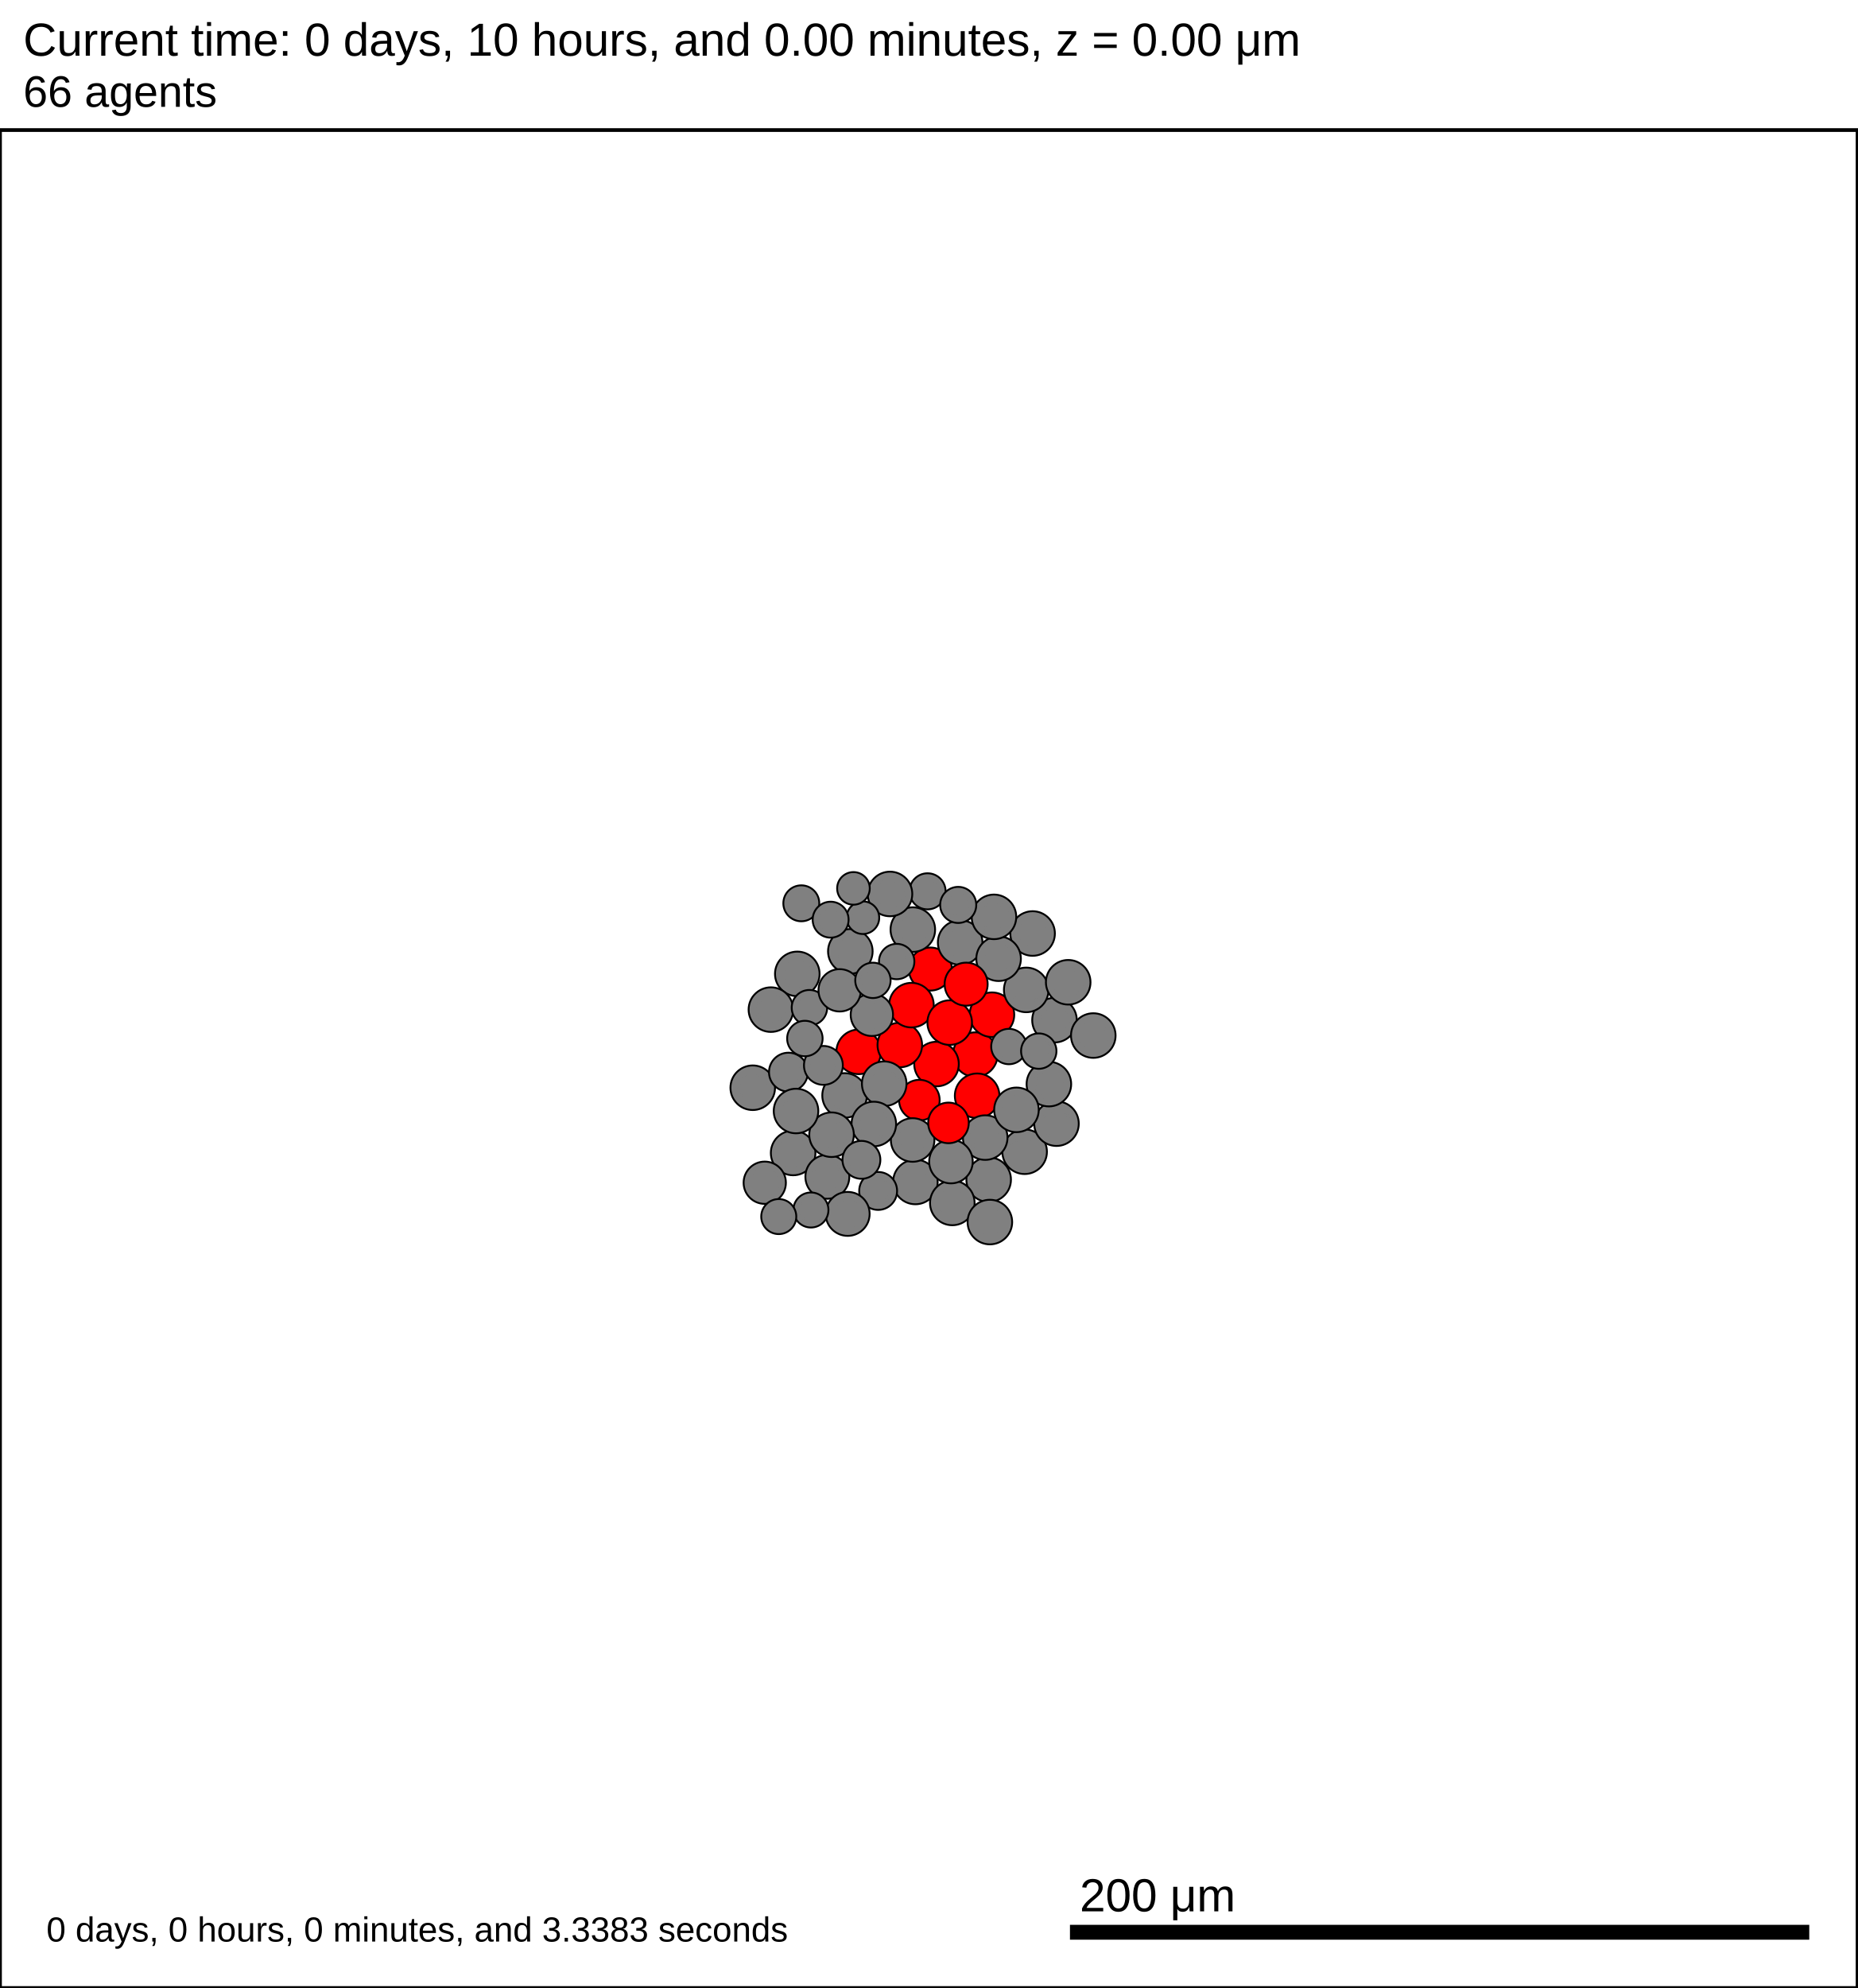
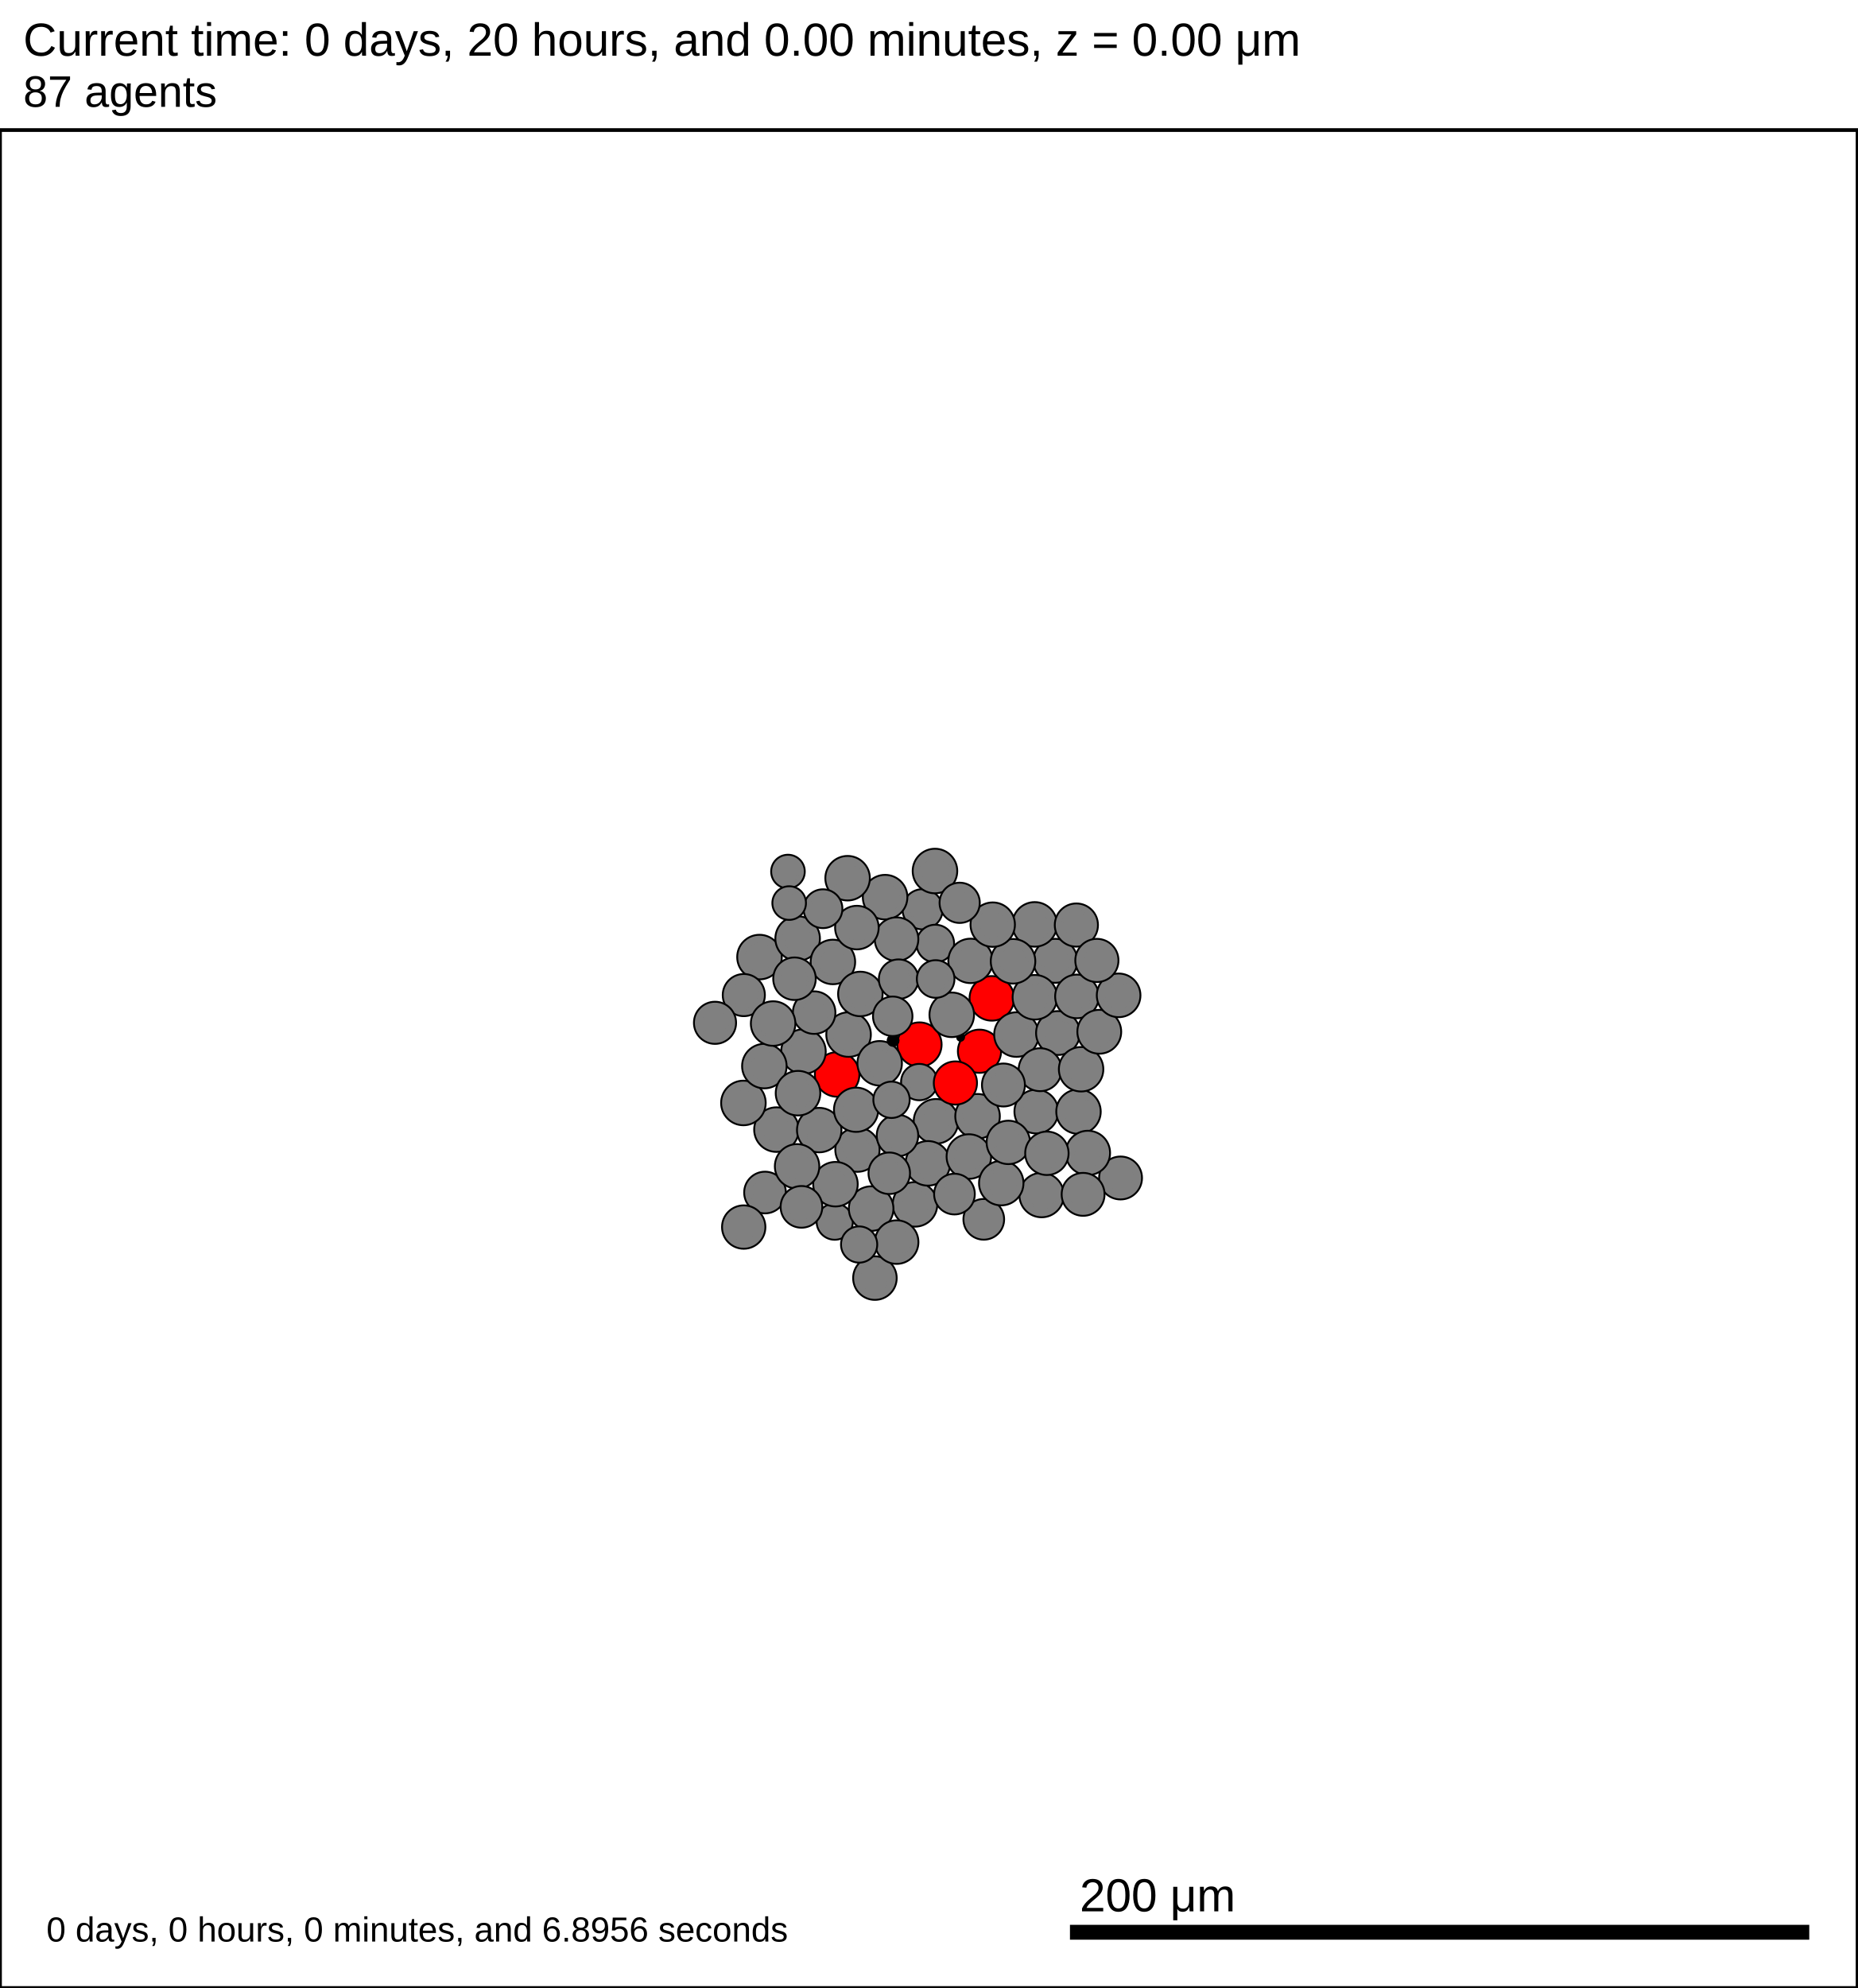
<svg xmlns="http://www.w3.org/2000/svg" version="1.1" width="500" height="535" id="svg2">
  <rect x="0" y="0" width="500" height="535" stroke-width="1" stroke="white" fill="white" />
  <text x="6.25" y="15" font-family="Arial" font-size="12.5" fill="black">
-    Current time: 0 days, 10 hours, and 0.00 minutes, z = 0.00 μm
+    Current time: 0 days, 20 hours, and 0.00 minutes, z = 0.00 μm
  </text>
  <text x="6.25" y="28.75" font-family="Arial" font-size="11.875" fill="black">
-    66 agents
+    87 agents
  </text>
  <g id="tissue" transform="translate(0,535) scale(1,-1)">
    <g id="ECM">
  </g>
    <g id="cells">
      <g id="cell0" type="resistant" dead="false">
-         <circle cx="262.525" cy="251.185" r="5.999" stroke-width="0.5" stroke="black" fill="red" />
-         <circle cx="262.525" cy="251.185" r="3.779" stroke-width="0.5" stroke="red" fill="red" />
+         <circle cx="263.65" cy="252.099" r="5.816" stroke-width="0.5" stroke="black" fill="red" />
+         <circle cx="263.65" cy="252.099" r="3.689" stroke-width="0.5" stroke="red" fill="red" />
      </g>
      <g id="cell1" type="resistant" dead="false">
-         <circle cx="231.127" cy="251.932" r="5.999" stroke-width="0.5" stroke="black" fill="red" />
-         <circle cx="231.127" cy="251.932" r="3.779" stroke-width="0.5" stroke="red" fill="red" />
-       </g>
-       <g id="cell2" type="resistant" dead="false">
-         <circle cx="252.079" cy="248.649" r="5.999" stroke-width="0.5" stroke="black" fill="red" />
-         <circle cx="252.079" cy="248.649" r="3.779" stroke-width="0.5" stroke="red" fill="red" />
+         <circle cx="225.33" cy="245.85" r="5.999" stroke-width="0.5" stroke="black" fill="red" />
+         <circle cx="225.33" cy="245.85" r="3.779" stroke-width="0.5" stroke="red" fill="red" />
+       </g>
+       <g id="cell2" type="resistant" dead="true">
+         <circle cx="258.559" cy="255.841" r="0.902" stroke-width="0.5" stroke="black" fill="red" />
+         <circle cx="258.559" cy="255.841" r="0.899" stroke-width="0.5" stroke="black" fill="black" />
      </g>
      <g id="cell3" type="resistant" dead="false">
-         <circle cx="267.004" cy="261.925" r="5.999" stroke-width="0.5" stroke="black" fill="red" />
-         <circle cx="267.004" cy="261.925" r="3.779" stroke-width="0.5" stroke="red" fill="red" />
+         <circle cx="266.973" cy="266.323" r="5.999" stroke-width="0.5" stroke="black" fill="red" />
+         <circle cx="266.973" cy="266.323" r="3.779" stroke-width="0.5" stroke="red" fill="red" />
      </g>
      <g id="cell4" type="resistant" dead="false">
-         <circle cx="242.199" cy="253.778" r="5.999" stroke-width="0.5" stroke="black" fill="red" />
-         <circle cx="242.199" cy="253.778" r="3.779" stroke-width="0.5" stroke="red" fill="red" />
-       </g>
-       <g id="cell5" type="resistant" dead="false">
-         <circle cx="250.416" cy="274.213" r="5.794" stroke-width="0.5" stroke="black" fill="red" />
-         <circle cx="250.416" cy="274.213" r="3.677" stroke-width="0.5" stroke="red" fill="red" />
-       </g>
-       <g id="cell6" type="resistant" dead="false">
-         <circle cx="263.014" cy="240.11" r="5.999" stroke-width="0.5" stroke="black" fill="red" />
-         <circle cx="263.014" cy="240.11" r="3.779" stroke-width="0.5" stroke="red" fill="red" />
-       </g>
-       <g id="cell7" type="resistant" dead="false">
-         <circle cx="247.466" cy="238.939" r="5.464" stroke-width="0.5" stroke="black" fill="red" />
-         <circle cx="247.466" cy="238.939" r="3.481" stroke-width="0.5" stroke="red" fill="red" />
-       </g>
-       <g id="cell8" type="resistant" dead="false">
-         <circle cx="245.335" cy="264.5" r="5.999" stroke-width="0.5" stroke="black" fill="red" />
-         <circle cx="245.335" cy="264.5" r="3.779" stroke-width="0.5" stroke="red" fill="red" />
-       </g>
-       <g id="cell9" type="resistant" dead="false">
-         <circle cx="255.631" cy="259.802" r="5.999" stroke-width="0.5" stroke="black" fill="red" />
-         <circle cx="255.631" cy="259.802" r="3.779" stroke-width="0.5" stroke="red" fill="red" />
+         <circle cx="247.488" cy="253.896" r="5.965" stroke-width="0.5" stroke="black" fill="red" />
+         <circle cx="247.488" cy="253.896" r="3.766" stroke-width="0.5" stroke="red" fill="red" />
+       </g>
+       <g id="cell5" type="susceptible" dead="false">
+         <circle cx="251.943" cy="233.238" r="5.999" stroke-width="0.5" stroke="black" fill="grey" />
+         <circle cx="251.943" cy="233.238" r="3.779" stroke-width="0.5" stroke="grey" fill="grey" />
+       </g>
+       <g id="cell6" type="susceptible" dead="false">
+         <circle cx="228.412" cy="256.586" r="5.999" stroke-width="0.5" stroke="black" fill="grey" />
+         <circle cx="228.412" cy="256.586" r="3.779" stroke-width="0.5" stroke="grey" fill="grey" />
+       </g>
+       <g id="cell7" type="susceptible" dead="false">
+         <circle cx="235.502" cy="191.045" r="5.862" stroke-width="0.5" stroke="black" fill="grey" />
+         <circle cx="235.502" cy="191.045" r="3.714" stroke-width="0.5" stroke="grey" fill="grey" />
+       </g>
+       <g id="cell8" type="susceptible" dead="false">
+         <circle cx="263.129" cy="234.594" r="5.999" stroke-width="0.5" stroke="black" fill="grey" />
+         <circle cx="263.129" cy="234.594" r="3.779" stroke-width="0.5" stroke="grey" fill="grey" />
+       </g>
+       <g id="cell9" type="susceptible" dead="false">
+         <circle cx="256.181" cy="261.899" r="5.999" stroke-width="0.5" stroke="black" fill="grey" />
+         <circle cx="256.181" cy="261.899" r="3.779" stroke-width="0.5" stroke="grey" fill="grey" />
      </g>
      <g id="cell10" type="susceptible" dead="false">
-         <circle cx="246.396" cy="216.917" r="5.999" stroke-width="0.5" stroke="black" fill="grey" />
-         <circle cx="246.396" cy="216.917" r="3.779" stroke-width="0.5" stroke="grey" fill="grey" />
-       </g>
-       <g id="cell11" type="susceptible" dead="false">
-         <circle cx="227.334" cy="240.197" r="5.999" stroke-width="0.5" stroke="black" fill="grey" />
-         <circle cx="227.334" cy="240.197" r="3.779" stroke-width="0.5" stroke="grey" fill="grey" />
+         <circle cx="216.266" cy="252.006" r="5.999" stroke-width="0.5" stroke="black" fill="grey" />
+         <circle cx="216.266" cy="252.006" r="3.779" stroke-width="0.5" stroke="grey" fill="grey" />
+       </g>
+       <g id="cell64" type="susceptible" dead="false">
+         <circle cx="284.075" cy="276.433" r="5.916" stroke-width="0.5" stroke="black" fill="grey" />
+         <circle cx="284.075" cy="276.433" r="3.744" stroke-width="0.5" stroke="grey" fill="grey" />
      </g>
      <g id="cell12" type="susceptible" dead="false">
-         <circle cx="215.689" cy="291.906" r="4.836" stroke-width="0.5" stroke="black" fill="grey" />
-         <circle cx="215.689" cy="291.906" r="3.11" stroke-width="0.5" stroke="grey" fill="grey" />
+         <circle cx="219.143" cy="262.489" r="5.724" stroke-width="0.5" stroke="black" fill="grey" />
+         <circle cx="219.143" cy="262.489" r="3.637" stroke-width="0.5" stroke="grey" fill="grey" />
      </g>
      <g id="cell13" type="susceptible" dead="false">
-         <circle cx="245.707" cy="284.834" r="5.999" stroke-width="0.5" stroke="black" fill="grey" />
-         <circle cx="245.707" cy="284.834" r="3.779" stroke-width="0.5" stroke="grey" fill="grey" />
+         <circle cx="204.433" cy="277.436" r="5.999" stroke-width="0.5" stroke="black" fill="grey" />
+         <circle cx="204.433" cy="277.436" r="3.779" stroke-width="0.5" stroke="grey" fill="grey" />
      </g>
      <g id="cell14" type="susceptible" dead="false">
-         <circle cx="275.802" cy="225.053" r="5.999" stroke-width="0.5" stroke="black" fill="grey" />
-         <circle cx="275.802" cy="225.053" r="3.779" stroke-width="0.5" stroke="grey" fill="grey" />
+         <circle cx="301.619" cy="217.987" r="5.775" stroke-width="0.5" stroke="black" fill="grey" />
+         <circle cx="301.619" cy="217.987" r="3.666" stroke-width="0.5" stroke="grey" fill="grey" />
      </g>
      <g id="cell15" type="susceptible" dead="false">
-         <circle cx="213.489" cy="224.719" r="5.999" stroke-width="0.5" stroke="black" fill="grey" />
-         <circle cx="213.489" cy="224.719" r="3.779" stroke-width="0.5" stroke="grey" fill="grey" />
+         <circle cx="264.803" cy="206.864" r="5.479" stroke-width="0.5" stroke="black" fill="grey" />
+         <circle cx="264.803" cy="206.864" r="3.491" stroke-width="0.5" stroke="grey" fill="grey" />
      </g>
      <g id="cell16" type="susceptible" dead="false">
-         <circle cx="245.656" cy="228.214" r="5.862" stroke-width="0.5" stroke="black" fill="grey" />
-         <circle cx="245.656" cy="228.214" r="3.714" stroke-width="0.5" stroke="grey" fill="grey" />
+         <circle cx="246.292" cy="210.887" r="5.999" stroke-width="0.5" stroke="black" fill="grey" />
+         <circle cx="246.292" cy="210.887" r="3.779" stroke-width="0.5" stroke="grey" fill="grey" />
      </g>
      <g id="cell17" type="susceptible" dead="false">
-         <circle cx="271.562" cy="253.364" r="4.761" stroke-width="0.5" stroke="black" fill="grey" />
-         <circle cx="271.562" cy="253.364" r="2.999" stroke-width="0.5" stroke="grey" fill="grey" />
+         <circle cx="230.796" cy="225.604" r="5.958" stroke-width="0.5" stroke="black" fill="grey" />
+         <circle cx="230.796" cy="225.604" r="3.762" stroke-width="0.5" stroke="grey" fill="grey" />
      </g>
      <g id="cell18" type="susceptible" dead="false">
-         <circle cx="238.002" cy="243.353" r="5.999" stroke-width="0.5" stroke="black" fill="grey" />
-         <circle cx="238.002" cy="243.353" r="3.779" stroke-width="0.5" stroke="grey" fill="grey" />
+         <circle cx="212.098" cy="300.452" r="4.524" stroke-width="0.5" stroke="black" fill="grey" />
+         <circle cx="212.098" cy="300.452" r="2.909" stroke-width="0.5" stroke="grey" fill="grey" />
      </g>
      <g id="cell19" type="susceptible" dead="false">
-         <circle cx="222.699" cy="218.308" r="5.913" stroke-width="0.5" stroke="black" fill="grey" />
-         <circle cx="222.699" cy="218.308" r="3.74" stroke-width="0.5" stroke="grey" fill="grey" />
+         <circle cx="248.342" cy="290.304" r="5.416" stroke-width="0.5" stroke="black" fill="grey" />
+         <circle cx="248.342" cy="290.304" r="3.452" stroke-width="0.5" stroke="grey" fill="grey" />
      </g>
      <g id="cell20" type="susceptible" dead="false">
-         <circle cx="249.671" cy="295.131" r="4.856" stroke-width="0.5" stroke="black" fill="grey" />
-         <circle cx="249.671" cy="295.131" r="3.072" stroke-width="0.5" stroke="grey" fill="grey" />
+         <circle cx="278.949" cy="235.86" r="5.894" stroke-width="0.5" stroke="black" fill="grey" />
+         <circle cx="278.949" cy="235.86" r="3.733" stroke-width="0.5" stroke="grey" fill="grey" />
      </g>
      <g id="cell21" type="susceptible" dead="false">
-         <circle cx="241.363" cy="276.236" r="4.761" stroke-width="0.5" stroke="black" fill="grey" />
-         <circle cx="241.363" cy="276.236" r="2.999" stroke-width="0.5" stroke="grey" fill="grey" />
+         <circle cx="208.999" cy="231.005" r="5.999" stroke-width="0.5" stroke="black" fill="grey" />
+         <circle cx="208.999" cy="231.005" r="3.779" stroke-width="0.5" stroke="grey" fill="grey" />
      </g>
      <g id="cell22" type="susceptible" dead="false">
-         <circle cx="283.837" cy="260.459" r="5.999" stroke-width="0.5" stroke="black" fill="grey" />
-         <circle cx="283.837" cy="260.459" r="3.779" stroke-width="0.5" stroke="grey" fill="grey" />
+         <circle cx="249.765" cy="221.929" r="5.999" stroke-width="0.5" stroke="black" fill="grey" />
+         <circle cx="249.765" cy="221.929" r="3.779" stroke-width="0.5" stroke="grey" fill="grey" />
      </g>
      <g id="cell23" type="susceptible" dead="false">
-         <circle cx="258.446" cy="281.358" r="5.999" stroke-width="0.5" stroke="black" fill="grey" />
-         <circle cx="258.446" cy="281.358" r="3.779" stroke-width="0.5" stroke="grey" fill="grey" />
+         <circle cx="273.602" cy="256.587" r="5.999" stroke-width="0.5" stroke="black" fill="grey" />
+         <circle cx="273.602" cy="256.587" r="3.779" stroke-width="0.5" stroke="grey" fill="grey" />
      </g>
      <g id="cell24" type="susceptible" dead="false">
-         <circle cx="239.559" cy="294.422" r="5.999" stroke-width="0.5" stroke="black" fill="grey" />
-         <circle cx="239.559" cy="294.422" r="3.779" stroke-width="0.5" stroke="grey" fill="grey" />
+         <circle cx="247.431" cy="243.796" r="4.892" stroke-width="0.5" stroke="black" fill="grey" />
+         <circle cx="247.431" cy="243.796" r="3.101" stroke-width="0.5" stroke="grey" fill="grey" />
      </g>
      <g id="cell25" type="susceptible" dead="false">
-         <circle cx="205.847" cy="216.709" r="5.69" stroke-width="0.5" stroke="black" fill="grey" />
-         <circle cx="205.847" cy="216.709" r="3.618" stroke-width="0.5" stroke="grey" fill="grey" />
+         <circle cx="224.683" cy="206.24" r="4.876" stroke-width="0.5" stroke="black" fill="grey" />
+         <circle cx="224.683" cy="206.24" r="3.088" stroke-width="0.5" stroke="grey" fill="grey" />
      </g>
      <g id="cell26" type="susceptible" dead="false">
-         <circle cx="235.203" cy="232.513" r="5.999" stroke-width="0.5" stroke="black" fill="grey" />
-         <circle cx="235.203" cy="232.513" r="3.779" stroke-width="0.5" stroke="grey" fill="grey" />
+         <circle cx="251.666" cy="300.594" r="5.999" stroke-width="0.5" stroke="black" fill="grey" />
+         <circle cx="251.666" cy="300.594" r="3.779" stroke-width="0.5" stroke="grey" fill="grey" />
      </g>
      <g id="cell27" type="susceptible" dead="false">
-         <circle cx="276.228" cy="268.602" r="5.999" stroke-width="0.5" stroke="black" fill="grey" />
-         <circle cx="276.228" cy="268.602" r="3.779" stroke-width="0.5" stroke="grey" fill="grey" />
+         <circle cx="251.75" cy="281.079" r="5.065" stroke-width="0.5" stroke="black" fill="grey" />
+         <circle cx="251.75" cy="281.079" r="3.235" stroke-width="0.5" stroke="grey" fill="grey" />
      </g>
      <g id="cell28" type="susceptible" dead="false">
-         <circle cx="236.368" cy="214.502" r="5.1" stroke-width="0.5" stroke="black" fill="grey" />
-         <circle cx="236.368" cy="214.502" r="3.246" stroke-width="0.5" stroke="grey" fill="grey" />
+         <circle cx="284.78" cy="256.996" r="5.902" stroke-width="0.5" stroke="black" fill="grey" />
+         <circle cx="284.78" cy="256.996" r="3.735" stroke-width="0.5" stroke="grey" fill="grey" />
      </g>
      <g id="cell29" type="susceptible" dead="false">
-         <circle cx="266.121" cy="217.542" r="5.999" stroke-width="0.5" stroke="black" fill="grey" />
-         <circle cx="266.121" cy="217.542" r="3.779" stroke-width="0.5" stroke="grey" fill="grey" />
+         <circle cx="261.238" cy="276.412" r="5.976" stroke-width="0.5" stroke="black" fill="grey" />
+         <circle cx="261.238" cy="276.412" r="3.77" stroke-width="0.5" stroke="grey" fill="grey" />
      </g>
      <g id="cell30" type="susceptible" dead="false">
-         <circle cx="202.615" cy="242.273" r="5.999" stroke-width="0.5" stroke="black" fill="grey" />
-         <circle cx="202.615" cy="242.273" r="3.779" stroke-width="0.5" stroke="grey" fill="grey" />
+         <circle cx="238.243" cy="293.56" r="5.999" stroke-width="0.5" stroke="black" fill="grey" />
+         <circle cx="238.243" cy="293.56" r="3.779" stroke-width="0.5" stroke="grey" fill="grey" />
      </g>
      <g id="cell31" type="susceptible" dead="false">
-         <circle cx="214.608" cy="272.912" r="5.999" stroke-width="0.5" stroke="black" fill="grey" />
-         <circle cx="214.608" cy="272.912" r="3.779" stroke-width="0.5" stroke="grey" fill="grey" />
+         <circle cx="205.919" cy="214.072" r="5.61" stroke-width="0.5" stroke="black" fill="grey" />
+         <circle cx="205.919" cy="214.072" r="3.579" stroke-width="0.5" stroke="grey" fill="grey" />
      </g>
      <g id="cell32" type="susceptible" dead="false">
-         <circle cx="287.53" cy="270.658" r="5.999" stroke-width="0.5" stroke="black" fill="grey" />
-         <circle cx="287.53" cy="270.658" r="3.779" stroke-width="0.5" stroke="grey" fill="grey" />
+         <circle cx="241.576" cy="229.408" r="5.586" stroke-width="0.5" stroke="black" fill="grey" />
+         <circle cx="241.576" cy="229.408" r="3.556" stroke-width="0.5" stroke="grey" fill="grey" />
      </g>
      <g id="cell33" type="susceptible" dead="false">
-         <circle cx="228.884" cy="278.975" r="5.999" stroke-width="0.5" stroke="black" fill="grey" />
-         <circle cx="228.884" cy="278.975" r="3.779" stroke-width="0.5" stroke="grey" fill="grey" />
+         <circle cx="278.564" cy="266.621" r="5.999" stroke-width="0.5" stroke="black" fill="grey" />
+         <circle cx="278.564" cy="266.621" r="3.779" stroke-width="0.5" stroke="grey" fill="grey" />
      </g>
      <g id="cell34" type="susceptible" dead="false">
-         <circle cx="284.375" cy="232.609" r="5.999" stroke-width="0.5" stroke="black" fill="grey" />
-         <circle cx="284.375" cy="232.609" r="3.779" stroke-width="0.5" stroke="grey" fill="grey" />
+         <circle cx="234.485" cy="209.745" r="5.999" stroke-width="0.5" stroke="black" fill="grey" />
+         <circle cx="234.485" cy="209.745" r="3.779" stroke-width="0.5" stroke="grey" fill="grey" />
      </g>
      <g id="cell35" type="susceptible" dead="false">
-         <circle cx="212.223" cy="246.47" r="5.23" stroke-width="0.5" stroke="black" fill="grey" />
-         <circle cx="212.223" cy="246.47" r="3.333" stroke-width="0.5" stroke="grey" fill="grey" />
+         <circle cx="280.374" cy="213.395" r="5.983" stroke-width="0.5" stroke="black" fill="grey" />
+         <circle cx="280.374" cy="213.395" r="3.773" stroke-width="0.5" stroke="grey" fill="grey" />
      </g>
      <g id="cell36" type="susceptible" dead="false">
-         <circle cx="277.945" cy="283.78" r="5.999" stroke-width="0.5" stroke="black" fill="grey" />
-         <circle cx="277.945" cy="283.78" r="3.779" stroke-width="0.5" stroke="grey" fill="grey" />
+         <circle cx="200.106" cy="238.177" r="5.999" stroke-width="0.5" stroke="black" fill="grey" />
+         <circle cx="200.106" cy="238.177" r="3.779" stroke-width="0.5" stroke="grey" fill="grey" />
      </g>
      <g id="cell37" type="susceptible" dead="false">
-         <circle cx="234.679" cy="261.896" r="5.699" stroke-width="0.5" stroke="black" fill="grey" />
-         <circle cx="234.679" cy="261.896" r="3.623" stroke-width="0.5" stroke="grey" fill="grey" />
+         <circle cx="214.701" cy="282.422" r="5.999" stroke-width="0.5" stroke="black" fill="grey" />
+         <circle cx="214.701" cy="282.422" r="3.779" stroke-width="0.5" stroke="grey" fill="grey" />
      </g>
      <g id="cell38" type="susceptible" dead="false">
-         <circle cx="223.827" cy="229.632" r="5.999" stroke-width="0.5" stroke="black" fill="grey" />
-         <circle cx="223.827" cy="229.632" r="3.779" stroke-width="0.5" stroke="grey" fill="grey" />
+         <circle cx="289.887" cy="266.85" r="5.875" stroke-width="0.5" stroke="black" fill="grey" />
+         <circle cx="289.887" cy="266.85" r="3.723" stroke-width="0.5" stroke="grey" fill="grey" />
      </g>
      <g id="cell39" type="susceptible" dead="false">
-         <circle cx="214.265" cy="236.01" r="5.999" stroke-width="0.5" stroke="black" fill="grey" />
-         <circle cx="214.265" cy="236.01" r="3.779" stroke-width="0.5" stroke="grey" fill="grey" />
+         <circle cx="241.325" cy="282.262" r="5.866" stroke-width="0.5" stroke="black" fill="grey" />
+         <circle cx="241.325" cy="282.262" r="3.716" stroke-width="0.5" stroke="grey" fill="grey" />
      </g>
      <g id="cell40" type="susceptible" dead="false">
-         <circle cx="268.793" cy="276.996" r="5.999" stroke-width="0.5" stroke="black" fill="grey" />
-         <circle cx="268.793" cy="276.996" r="3.779" stroke-width="0.5" stroke="grey" fill="grey" />
+         <circle cx="290.299" cy="235.838" r="5.985" stroke-width="0.5" stroke="black" fill="grey" />
+         <circle cx="290.299" cy="235.838" r="3.774" stroke-width="0.5" stroke="grey" fill="grey" />
      </g>
      <g id="cell41" type="susceptible" dead="false">
-         <circle cx="282.329" cy="243.249" r="5.999" stroke-width="0.5" stroke="black" fill="grey" />
-         <circle cx="282.329" cy="243.249" r="3.779" stroke-width="0.5" stroke="grey" fill="grey" />
+         <circle cx="205.742" cy="248.099" r="5.992" stroke-width="0.5" stroke="black" fill="grey" />
+         <circle cx="205.742" cy="248.099" r="3.777" stroke-width="0.5" stroke="grey" fill="grey" />
      </g>
      <g id="cell42" type="susceptible" dead="false">
-         <circle cx="207.505" cy="263.293" r="5.999" stroke-width="0.5" stroke="black" fill="grey" />
-         <circle cx="207.505" cy="263.293" r="3.779" stroke-width="0.5" stroke="grey" fill="grey" />
+         <circle cx="278.512" cy="286.231" r="5.999" stroke-width="0.5" stroke="black" fill="grey" />
+         <circle cx="278.512" cy="286.231" r="3.779" stroke-width="0.5" stroke="grey" fill="grey" />
      </g>
      <g id="cell43" type="susceptible" dead="false">
-         <circle cx="256.333" cy="211.273" r="5.999" stroke-width="0.5" stroke="black" fill="grey" />
-         <circle cx="256.333" cy="211.273" r="3.779" stroke-width="0.5" stroke="grey" fill="grey" />
+         <circle cx="224.192" cy="276.124" r="5.991" stroke-width="0.5" stroke="black" fill="grey" />
+         <circle cx="224.192" cy="276.124" r="3.777" stroke-width="0.5" stroke="grey" fill="grey" />
      </g>
      <g id="cell44" type="susceptible" dead="false">
-         <circle cx="217.876" cy="263.811" r="4.773" stroke-width="0.5" stroke="black" fill="grey" />
-         <circle cx="217.876" cy="263.811" r="3.008" stroke-width="0.5" stroke="grey" fill="grey" />
+         <circle cx="220.509" cy="230.876" r="5.983" stroke-width="0.5" stroke="black" fill="grey" />
+         <circle cx="220.509" cy="230.876" r="3.774" stroke-width="0.5" stroke="grey" fill="grey" />
      </g>
      <g id="cell45" type="susceptible" dead="false">
-         <circle cx="266.446" cy="206.126" r="5.999" stroke-width="0.5" stroke="black" fill="grey" />
-         <circle cx="266.446" cy="206.126" r="3.779" stroke-width="0.5" stroke="grey" fill="grey" />
+         <circle cx="214.8" cy="240.811" r="5.999" stroke-width="0.5" stroke="black" fill="grey" />
+         <circle cx="214.8" cy="240.811" r="3.779" stroke-width="0.5" stroke="grey" fill="grey" />
      </g>
      <g id="cell46" type="susceptible" dead="false">
-         <circle cx="267.546" cy="288.258" r="5.999" stroke-width="0.5" stroke="black" fill="grey" />
-         <circle cx="267.546" cy="288.258" r="3.779" stroke-width="0.5" stroke="grey" fill="grey" />
+         <circle cx="272.678" cy="276.305" r="5.999" stroke-width="0.5" stroke="black" fill="grey" />
+         <circle cx="272.678" cy="276.305" r="3.779" stroke-width="0.5" stroke="grey" fill="grey" />
      </g>
      <g id="cell47" type="susceptible" dead="false">
-         <circle cx="265.191" cy="228.857" r="5.999" stroke-width="0.5" stroke="black" fill="grey" />
-         <circle cx="265.191" cy="228.857" r="3.779" stroke-width="0.5" stroke="grey" fill="grey" />
+         <circle cx="279.968" cy="247.13" r="5.781" stroke-width="0.5" stroke="black" fill="grey" />
+         <circle cx="279.968" cy="247.13" r="3.67" stroke-width="0.5" stroke="grey" fill="grey" />
      </g>
      <g id="cell48" type="susceptible" dead="false">
-         <circle cx="294.28" cy="256.319" r="5.999" stroke-width="0.5" stroke="black" fill="grey" />
-         <circle cx="294.28" cy="256.319" r="3.779" stroke-width="0.5" stroke="grey" fill="grey" />
+         <circle cx="200.213" cy="267.209" r="5.672" stroke-width="0.5" stroke="black" fill="grey" />
+         <circle cx="200.213" cy="267.209" r="3.607" stroke-width="0.5" stroke="grey" fill="grey" />
      </g>
      <g id="cell49" type="susceptible" dead="false">
-         <circle cx="273.599" cy="236.323" r="5.999" stroke-width="0.5" stroke="black" fill="grey" />
-         <circle cx="273.599" cy="236.323" r="3.779" stroke-width="0.5" stroke="grey" fill="grey" />
+         <circle cx="260.793" cy="223.76" r="5.999" stroke-width="0.5" stroke="black" fill="grey" />
+         <circle cx="260.793" cy="223.76" r="3.779" stroke-width="0.5" stroke="grey" fill="grey" />
      </g>
      <g id="cell52" type="susceptible" dead="false">
-         <circle cx="228.167" cy="208.326" r="5.913" stroke-width="0.5" stroke="black" fill="grey" />
-         <circle cx="228.167" cy="208.326" r="3.74" stroke-width="0.5" stroke="grey" fill="grey" />
+         <circle cx="228.147" cy="298.66" r="5.992" stroke-width="0.5" stroke="black" fill="grey" />
+         <circle cx="228.147" cy="298.66" r="3.777" stroke-width="0.5" stroke="grey" fill="grey" />
      </g>
      <g id="cell53" type="susceptible" dead="false">
-         <circle cx="255.967" cy="222.402" r="5.862" stroke-width="0.5" stroke="black" fill="grey" />
-         <circle cx="255.967" cy="222.402" r="3.714" stroke-width="0.5" stroke="grey" fill="grey" />
-       </g>
-       <g id="cell54" type="resistant" dead="false">
-         <circle cx="260.056" cy="270.146" r="5.794" stroke-width="0.5" stroke="black" fill="red" />
-         <circle cx="260.056" cy="270.146" r="3.677" stroke-width="0.5" stroke="red" fill="red" />
+         <circle cx="208.099" cy="259.549" r="5.992" stroke-width="0.5" stroke="black" fill="grey" />
+         <circle cx="208.099" cy="259.549" r="3.777" stroke-width="0.5" stroke="grey" fill="grey" />
+       </g>
+       <g id="cell54" type="susceptible" dead="false">
+         <circle cx="224.881" cy="216.315" r="5.992" stroke-width="0.5" stroke="black" fill="grey" />
+         <circle cx="224.881" cy="216.315" r="3.777" stroke-width="0.5" stroke="grey" fill="grey" />
      </g>
      <g id="cell55" type="susceptible" dead="false">
-         <circle cx="226.01" cy="268.49" r="5.699" stroke-width="0.5" stroke="black" fill="grey" />
-         <circle cx="226.01" cy="268.49" r="3.623" stroke-width="0.5" stroke="grey" fill="grey" />
+         <circle cx="236.782" cy="248.852" r="5.991" stroke-width="0.5" stroke="black" fill="grey" />
+         <circle cx="236.782" cy="248.852" r="3.777" stroke-width="0.5" stroke="grey" fill="grey" />
      </g>
      <g id="cell56" type="susceptible" dead="false">
-         <circle cx="218.276" cy="209.371" r="4.715" stroke-width="0.5" stroke="black" fill="grey" />
-         <circle cx="218.276" cy="209.371" r="3.017" stroke-width="0.5" stroke="grey" fill="grey" />
-       </g>
-       <g id="cell57" type="resistant" dead="false">
-         <circle cx="255.304" cy="232.81" r="5.464" stroke-width="0.5" stroke="black" fill="red" />
-         <circle cx="255.304" cy="232.81" r="3.481" stroke-width="0.5" stroke="red" fill="red" />
+         <circle cx="231.582" cy="267.51" r="5.991" stroke-width="0.5" stroke="black" fill="grey" />
+         <circle cx="231.582" cy="267.51" r="3.777" stroke-width="0.5" stroke="grey" fill="grey" />
+       </g>
+       <g id="cell57" type="susceptible" dead="false">
+         <circle cx="214.55" cy="221.123" r="5.983" stroke-width="0.5" stroke="black" fill="grey" />
+         <circle cx="214.55" cy="221.123" r="3.774" stroke-width="0.5" stroke="grey" fill="grey" />
      </g>
      <g id="cell58" type="susceptible" dead="false">
-         <circle cx="232.272" cy="288.032" r="4.388" stroke-width="0.5" stroke="black" fill="grey" />
-         <circle cx="232.272" cy="288.032" r="2.809" stroke-width="0.5" stroke="grey" fill="grey" />
+         <circle cx="291.001" cy="247.248" r="5.985" stroke-width="0.5" stroke="black" fill="grey" />
+         <circle cx="291.001" cy="247.248" r="3.774" stroke-width="0.5" stroke="grey" fill="grey" />
      </g>
      <g id="cell59" type="susceptible" dead="false">
-         <circle cx="223.582" cy="287.502" r="4.836" stroke-width="0.5" stroke="black" fill="grey" />
-         <circle cx="223.582" cy="287.502" r="3.11" stroke-width="0.5" stroke="grey" fill="grey" />
+         <circle cx="269.507" cy="216.598" r="5.983" stroke-width="0.5" stroke="black" fill="grey" />
+         <circle cx="269.507" cy="216.598" r="3.773" stroke-width="0.5" stroke="grey" fill="grey" />
      </g>
      <g id="cell60" type="susceptible" dead="false">
-         <circle cx="221.635" cy="248.287" r="5.23" stroke-width="0.5" stroke="black" fill="grey" />
-         <circle cx="221.635" cy="248.287" r="3.333" stroke-width="0.5" stroke="grey" fill="grey" />
+         <circle cx="267.211" cy="286.167" r="5.976" stroke-width="0.5" stroke="black" fill="grey" />
+         <circle cx="267.211" cy="286.167" r="3.77" stroke-width="0.5" stroke="grey" fill="grey" />
      </g>
      <g id="cell61" type="susceptible" dead="false">
-         <circle cx="231.869" cy="222.871" r="5.1" stroke-width="0.5" stroke="black" fill="grey" />
-         <circle cx="231.869" cy="222.871" r="3.246" stroke-width="0.5" stroke="grey" fill="grey" />
-       </g>
-       <g id="cell62" type="susceptible" dead="false">
-         <circle cx="209.619" cy="207.601" r="4.715" stroke-width="0.5" stroke="black" fill="grey" />
-         <circle cx="209.619" cy="207.601" r="3.017" stroke-width="0.5" stroke="grey" fill="grey" />
+         <circle cx="292.83" cy="224.732" r="5.968" stroke-width="0.5" stroke="black" fill="grey" />
+         <circle cx="292.83" cy="224.732" r="3.767" stroke-width="0.5" stroke="grey" fill="grey" />
+       </g>
+       <g id="cell62" type="resistant" dead="true">
+         <circle cx="240.406" cy="254.995" r="1.461" stroke-width="0.5" stroke="black" fill="red" />
+         <circle cx="240.406" cy="254.995" r="1.399" stroke-width="0.5" stroke="black" fill="black" />
      </g>
      <g id="cell63" type="susceptible" dead="false">
-         <circle cx="257.923" cy="291.473" r="4.856" stroke-width="0.5" stroke="black" fill="grey" />
-         <circle cx="257.923" cy="291.473" r="3.072" stroke-width="0.5" stroke="grey" fill="grey" />
-       </g>
-       <g id="cell64" type="susceptible" dead="false">
-         <circle cx="229.724" cy="295.921" r="4.388" stroke-width="0.5" stroke="black" fill="grey" />
-         <circle cx="229.724" cy="295.921" r="2.809" stroke-width="0.5" stroke="grey" fill="grey" />
+         <circle cx="230.436" cy="236.349" r="5.958" stroke-width="0.5" stroke="black" fill="grey" />
+         <circle cx="230.436" cy="236.349" r="3.762" stroke-width="0.5" stroke="grey" fill="grey" />
      </g>
      <g id="cell65" type="susceptible" dead="false">
-         <circle cx="216.649" cy="255.516" r="4.773" stroke-width="0.5" stroke="black" fill="grey" />
-         <circle cx="216.649" cy="255.516" r="3.008" stroke-width="0.5" stroke="grey" fill="grey" />
+         <circle cx="289.726" cy="286.054" r="5.811" stroke-width="0.5" stroke="black" fill="grey" />
+         <circle cx="289.726" cy="286.054" r="3.691" stroke-width="0.5" stroke="grey" fill="grey" />
      </g>
      <g id="cell66" type="susceptible" dead="false">
-         <circle cx="279.605" cy="252.136" r="4.761" stroke-width="0.5" stroke="black" fill="grey" />
-         <circle cx="279.605" cy="252.136" r="2.999" stroke-width="0.5" stroke="grey" fill="grey" />
+         <circle cx="241.875" cy="271.5" r="5.313" stroke-width="0.5" stroke="black" fill="grey" />
+         <circle cx="241.875" cy="271.5" r="3.395" stroke-width="0.5" stroke="grey" fill="grey" />
      </g>
      <g id="cell67" type="susceptible" dead="false">
-         <circle cx="234.965" cy="271.169" r="4.761" stroke-width="0.5" stroke="black" fill="grey" />
-         <circle cx="234.965" cy="271.169" r="2.999" stroke-width="0.5" stroke="grey" fill="grey" />
+         <circle cx="271.41" cy="227.566" r="5.843" stroke-width="0.5" stroke="black" fill="grey" />
+         <circle cx="271.41" cy="227.566" r="3.708" stroke-width="0.5" stroke="grey" fill="grey" />
+       </g>
+       <g id="cell68" type="susceptible" dead="false">
+         <circle cx="295.893" cy="257.338" r="5.902" stroke-width="0.5" stroke="black" fill="grey" />
+         <circle cx="295.893" cy="257.338" r="3.735" stroke-width="0.5" stroke="grey" fill="grey" />
+       </g>
+       <g id="cell69" type="susceptible" dead="false">
+         <circle cx="301.1" cy="267.136" r="5.875" stroke-width="0.5" stroke="black" fill="grey" />
+         <circle cx="301.1" cy="267.136" r="3.723" stroke-width="0.5" stroke="grey" fill="grey" />
+       </g>
+       <g id="cell70" type="susceptible" dead="false">
+         <circle cx="281.793" cy="224.631" r="5.843" stroke-width="0.5" stroke="black" fill="grey" />
+         <circle cx="281.793" cy="224.631" r="3.708" stroke-width="0.5" stroke="grey" fill="grey" />
+       </g>
+       <g id="cell71" type="susceptible" dead="false">
+         <circle cx="230.649" cy="285.371" r="5.866" stroke-width="0.5" stroke="black" fill="grey" />
+         <circle cx="230.649" cy="285.371" r="3.716" stroke-width="0.5" stroke="grey" fill="grey" />
+       </g>
+       <g id="cell72" type="susceptible" dead="false">
+         <circle cx="241.354" cy="200.731" r="5.862" stroke-width="0.5" stroke="black" fill="grey" />
+         <circle cx="241.354" cy="200.731" r="3.714" stroke-width="0.5" stroke="grey" fill="grey" />
+       </g>
+       <g id="cell73" type="susceptible" dead="false">
+         <circle cx="295.248" cy="276.532" r="5.811" stroke-width="0.5" stroke="black" fill="grey" />
+         <circle cx="295.248" cy="276.532" r="3.691" stroke-width="0.5" stroke="grey" fill="grey" />
+       </g>
+       <g id="cell74" type="susceptible" dead="false">
+         <circle cx="200.186" cy="204.779" r="5.836" stroke-width="0.5" stroke="black" fill="grey" />
+         <circle cx="200.186" cy="204.779" r="3.7" stroke-width="0.5" stroke="grey" fill="grey" />
+       </g>
+       <g id="cell75" type="resistant" dead="false">
+         <circle cx="257.166" cy="243.55" r="5.816" stroke-width="0.5" stroke="black" fill="red" />
+         <circle cx="257.166" cy="243.55" r="3.689" stroke-width="0.5" stroke="red" fill="red" />
+       </g>
+       <g id="cell76" type="susceptible" dead="false">
+         <circle cx="270.094" cy="243.01" r="5.781" stroke-width="0.5" stroke="black" fill="grey" />
+         <circle cx="270.094" cy="243.01" r="3.67" stroke-width="0.5" stroke="grey" fill="grey" />
+       </g>
+       <g id="cell77" type="susceptible" dead="false">
+         <circle cx="291.54" cy="213.582" r="5.775" stroke-width="0.5" stroke="black" fill="grey" />
+         <circle cx="291.54" cy="213.582" r="3.666" stroke-width="0.5" stroke="grey" fill="grey" />
+       </g>
+       <g id="cell78" type="susceptible" dead="false">
+         <circle cx="213.853" cy="271.609" r="5.724" stroke-width="0.5" stroke="black" fill="grey" />
+         <circle cx="213.853" cy="271.609" r="3.637" stroke-width="0.5" stroke="grey" fill="grey" />
+       </g>
+       <g id="cell79" type="susceptible" dead="false">
+         <circle cx="215.728" cy="210.216" r="5.61" stroke-width="0.5" stroke="black" fill="grey" />
+         <circle cx="215.728" cy="210.216" r="3.579" stroke-width="0.5" stroke="grey" fill="grey" />
+       </g>
+       <g id="cell80" type="susceptible" dead="false">
+         <circle cx="192.459" cy="259.746" r="5.672" stroke-width="0.5" stroke="black" fill="grey" />
+         <circle cx="192.459" cy="259.746" r="3.607" stroke-width="0.5" stroke="grey" fill="grey" />
+       </g>
+       <g id="cell81" type="susceptible" dead="false">
+         <circle cx="239.362" cy="219.258" r="5.586" stroke-width="0.5" stroke="black" fill="grey" />
+         <circle cx="239.362" cy="219.258" r="3.556" stroke-width="0.5" stroke="grey" fill="grey" />
+       </g>
+       <g id="cell82" type="susceptible" dead="false">
+         <circle cx="256.913" cy="213.652" r="5.479" stroke-width="0.5" stroke="black" fill="grey" />
+         <circle cx="256.913" cy="213.652" r="3.491" stroke-width="0.5" stroke="grey" fill="grey" />
+       </g>
+       <g id="cell83" type="susceptible" dead="false">
+         <circle cx="258.316" cy="292.039" r="5.416" stroke-width="0.5" stroke="black" fill="grey" />
+         <circle cx="258.316" cy="292.039" r="3.452" stroke-width="0.5" stroke="grey" fill="grey" />
+       </g>
+       <g id="cell84" type="susceptible" dead="false">
+         <circle cx="240.296" cy="261.505" r="5.313" stroke-width="0.5" stroke="black" fill="grey" />
+         <circle cx="240.296" cy="261.505" r="3.395" stroke-width="0.5" stroke="grey" fill="grey" />
+       </g>
+       <g id="cell85" type="susceptible" dead="false">
+         <circle cx="221.52" cy="290.452" r="5.226" stroke-width="0.5" stroke="black" fill="grey" />
+         <circle cx="221.52" cy="290.452" r="3.331" stroke-width="0.5" stroke="grey" fill="grey" />
+       </g>
+       <g id="cell86" type="susceptible" dead="false">
+         <circle cx="251.849" cy="271.536" r="5.065" stroke-width="0.5" stroke="black" fill="grey" />
+         <circle cx="251.849" cy="271.536" r="3.235" stroke-width="0.5" stroke="grey" fill="grey" />
+       </g>
+       <g id="cell87" type="susceptible" dead="false">
+         <circle cx="212.42" cy="291.973" r="4.524" stroke-width="0.5" stroke="black" fill="grey" />
+         <circle cx="212.42" cy="291.973" r="2.909" stroke-width="0.5" stroke="grey" fill="grey" />
+       </g>
+       <g id="cell88" type="susceptible" dead="false">
+         <circle cx="239.971" cy="239.029" r="4.892" stroke-width="0.5" stroke="black" fill="grey" />
+         <circle cx="239.971" cy="239.029" r="3.101" stroke-width="0.5" stroke="grey" fill="grey" />
+       </g>
+       <g id="cell89" type="susceptible" dead="false">
+         <circle cx="231.251" cy="200.081" r="4.876" stroke-width="0.5" stroke="black" fill="grey" />
+         <circle cx="231.251" cy="200.081" r="3.088" stroke-width="0.5" stroke="grey" fill="grey" />
      </g>
    </g>
  </g>
  <rect x="287.5" y="517.5" width="200" height="5" stroke-width="1" stroke="rgb(255,255,255)" fill="rgb(0,0,0)" />
  <text x="290.625" y="514.375" font-family="Arial" font-size="12.5" fill="black">
   200 μm
  </text>
  <text x="12.5" y="522.5" font-family="Arial" font-size="9.375" fill="black">
-    0 days, 0 hours, 0 minutes, and 3.3383 seconds
+    0 days, 0 hours, 0 minutes, and 6.8956 seconds
  </text>
  <rect x="0" y="35" width="500" height="500" stroke-width="1" stroke="rgb(0,0,0)" fill="none" />
</svg>
